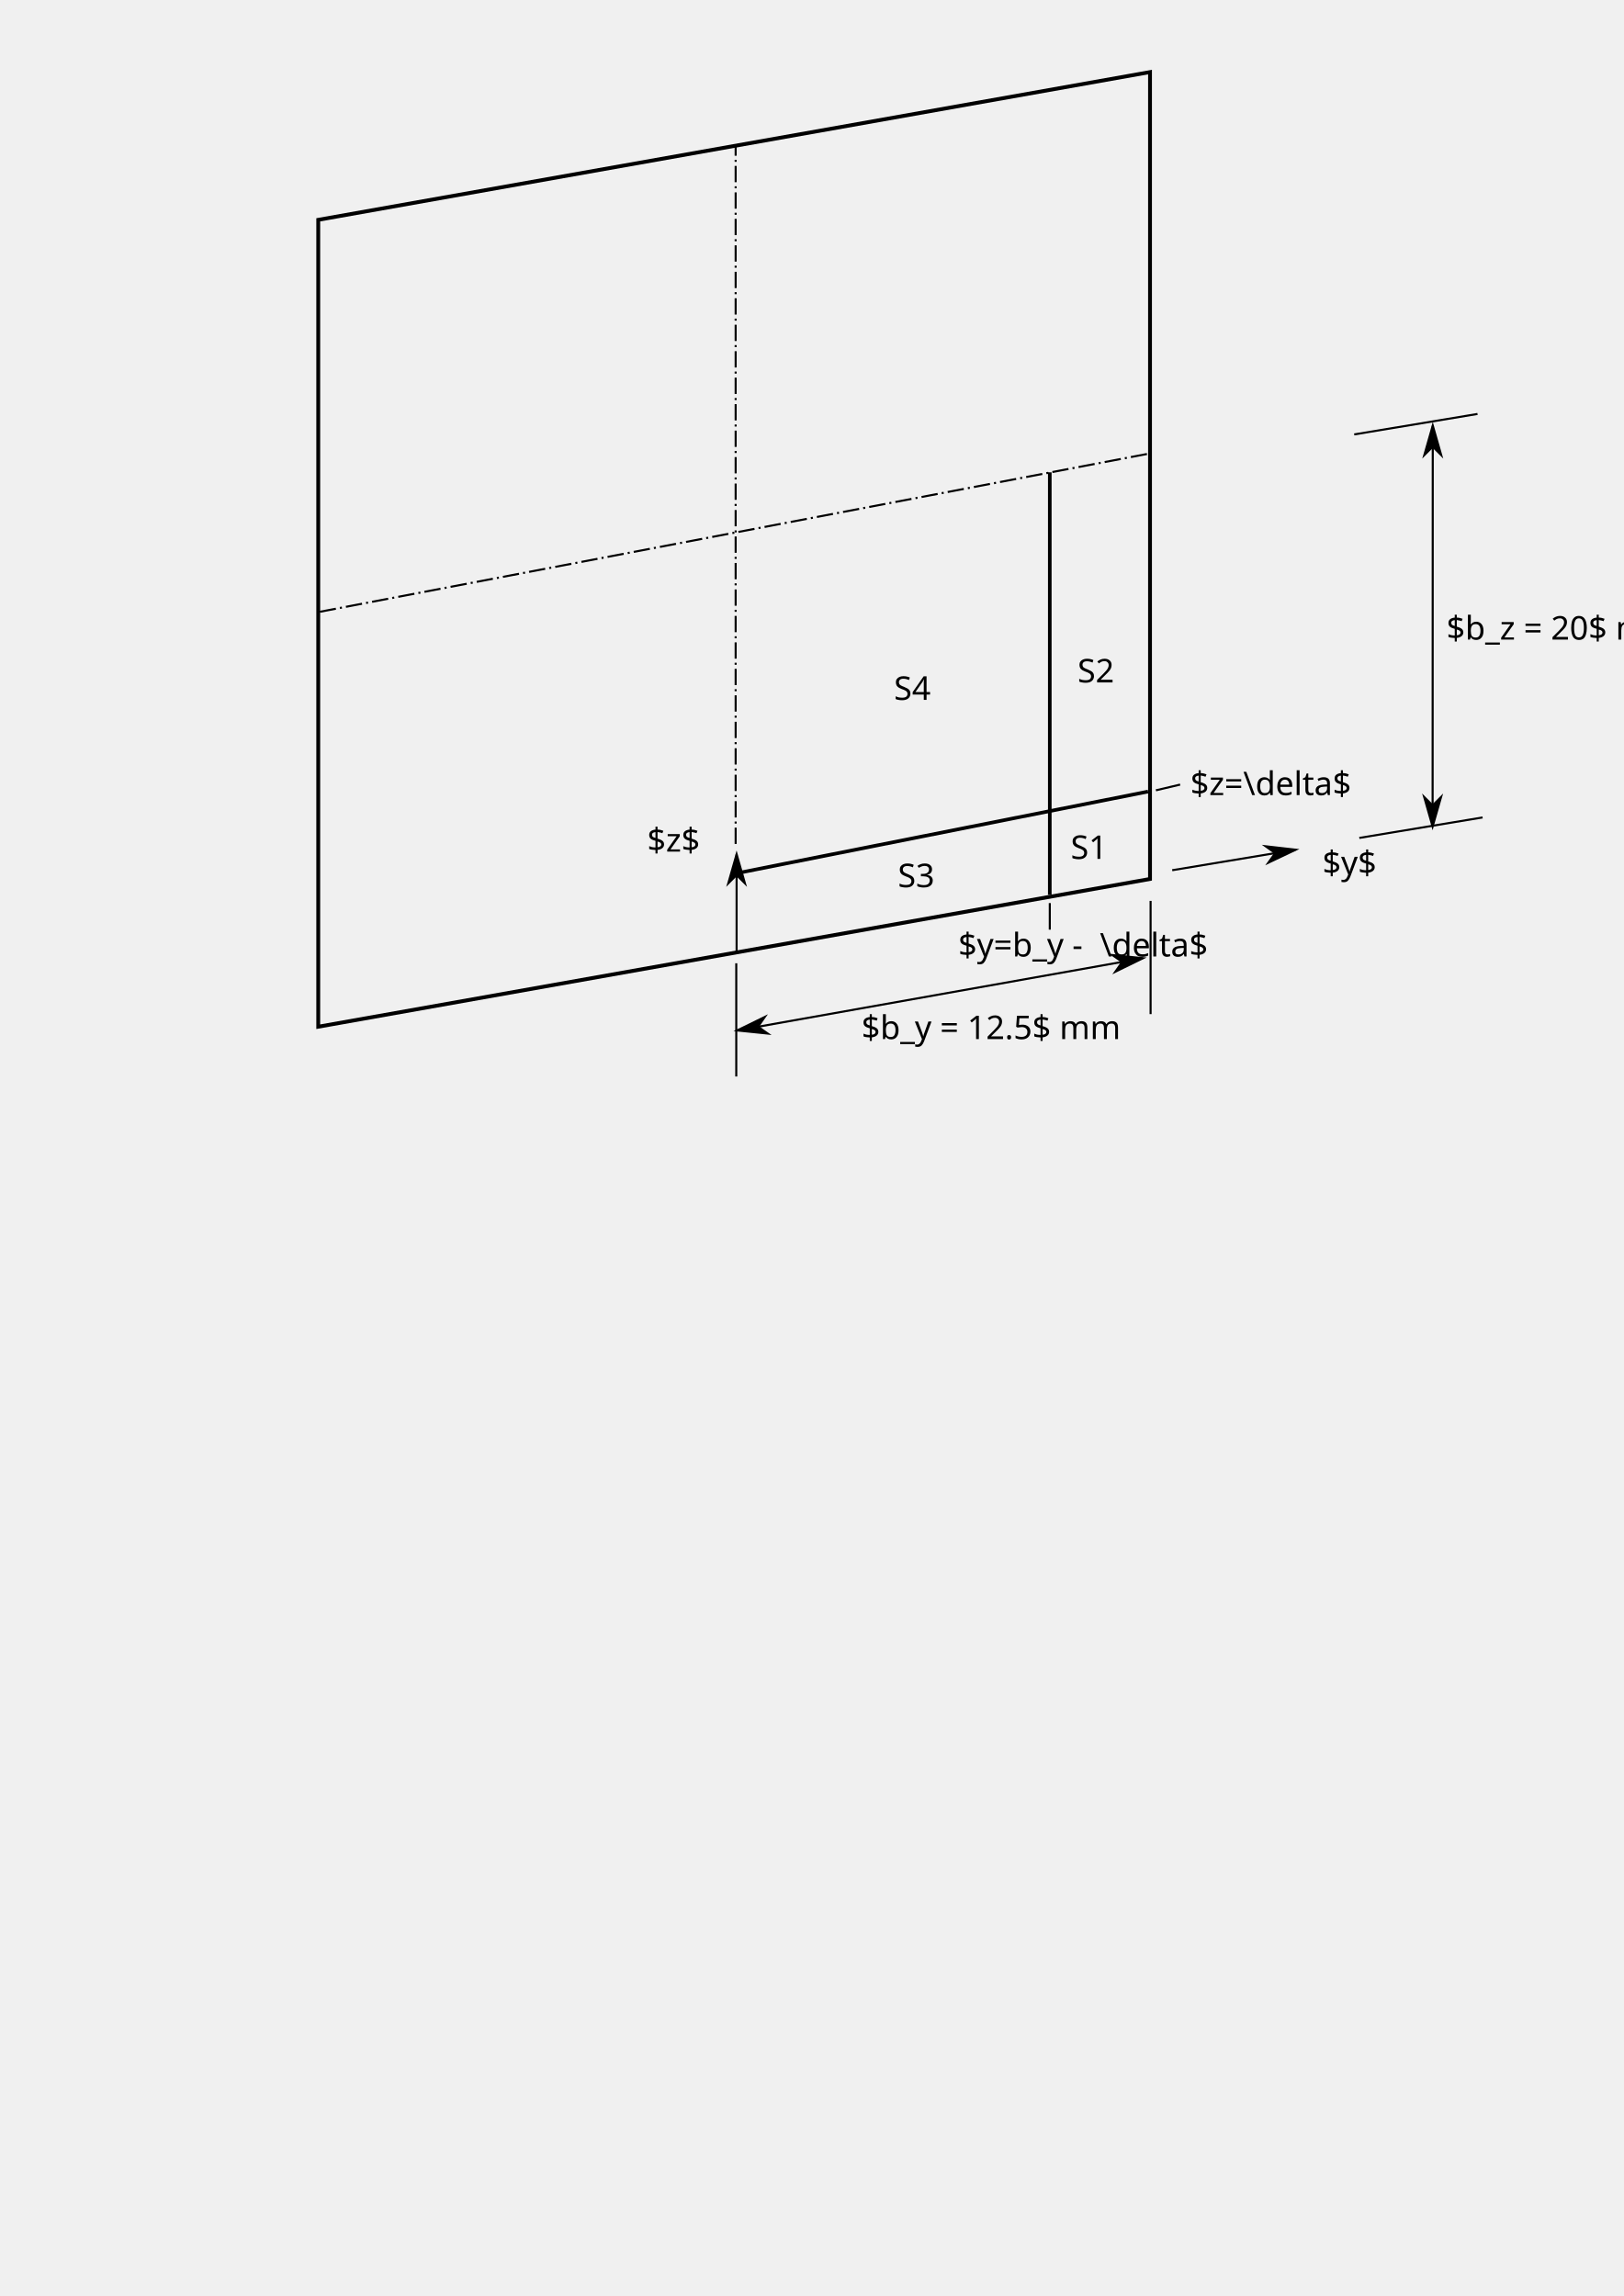
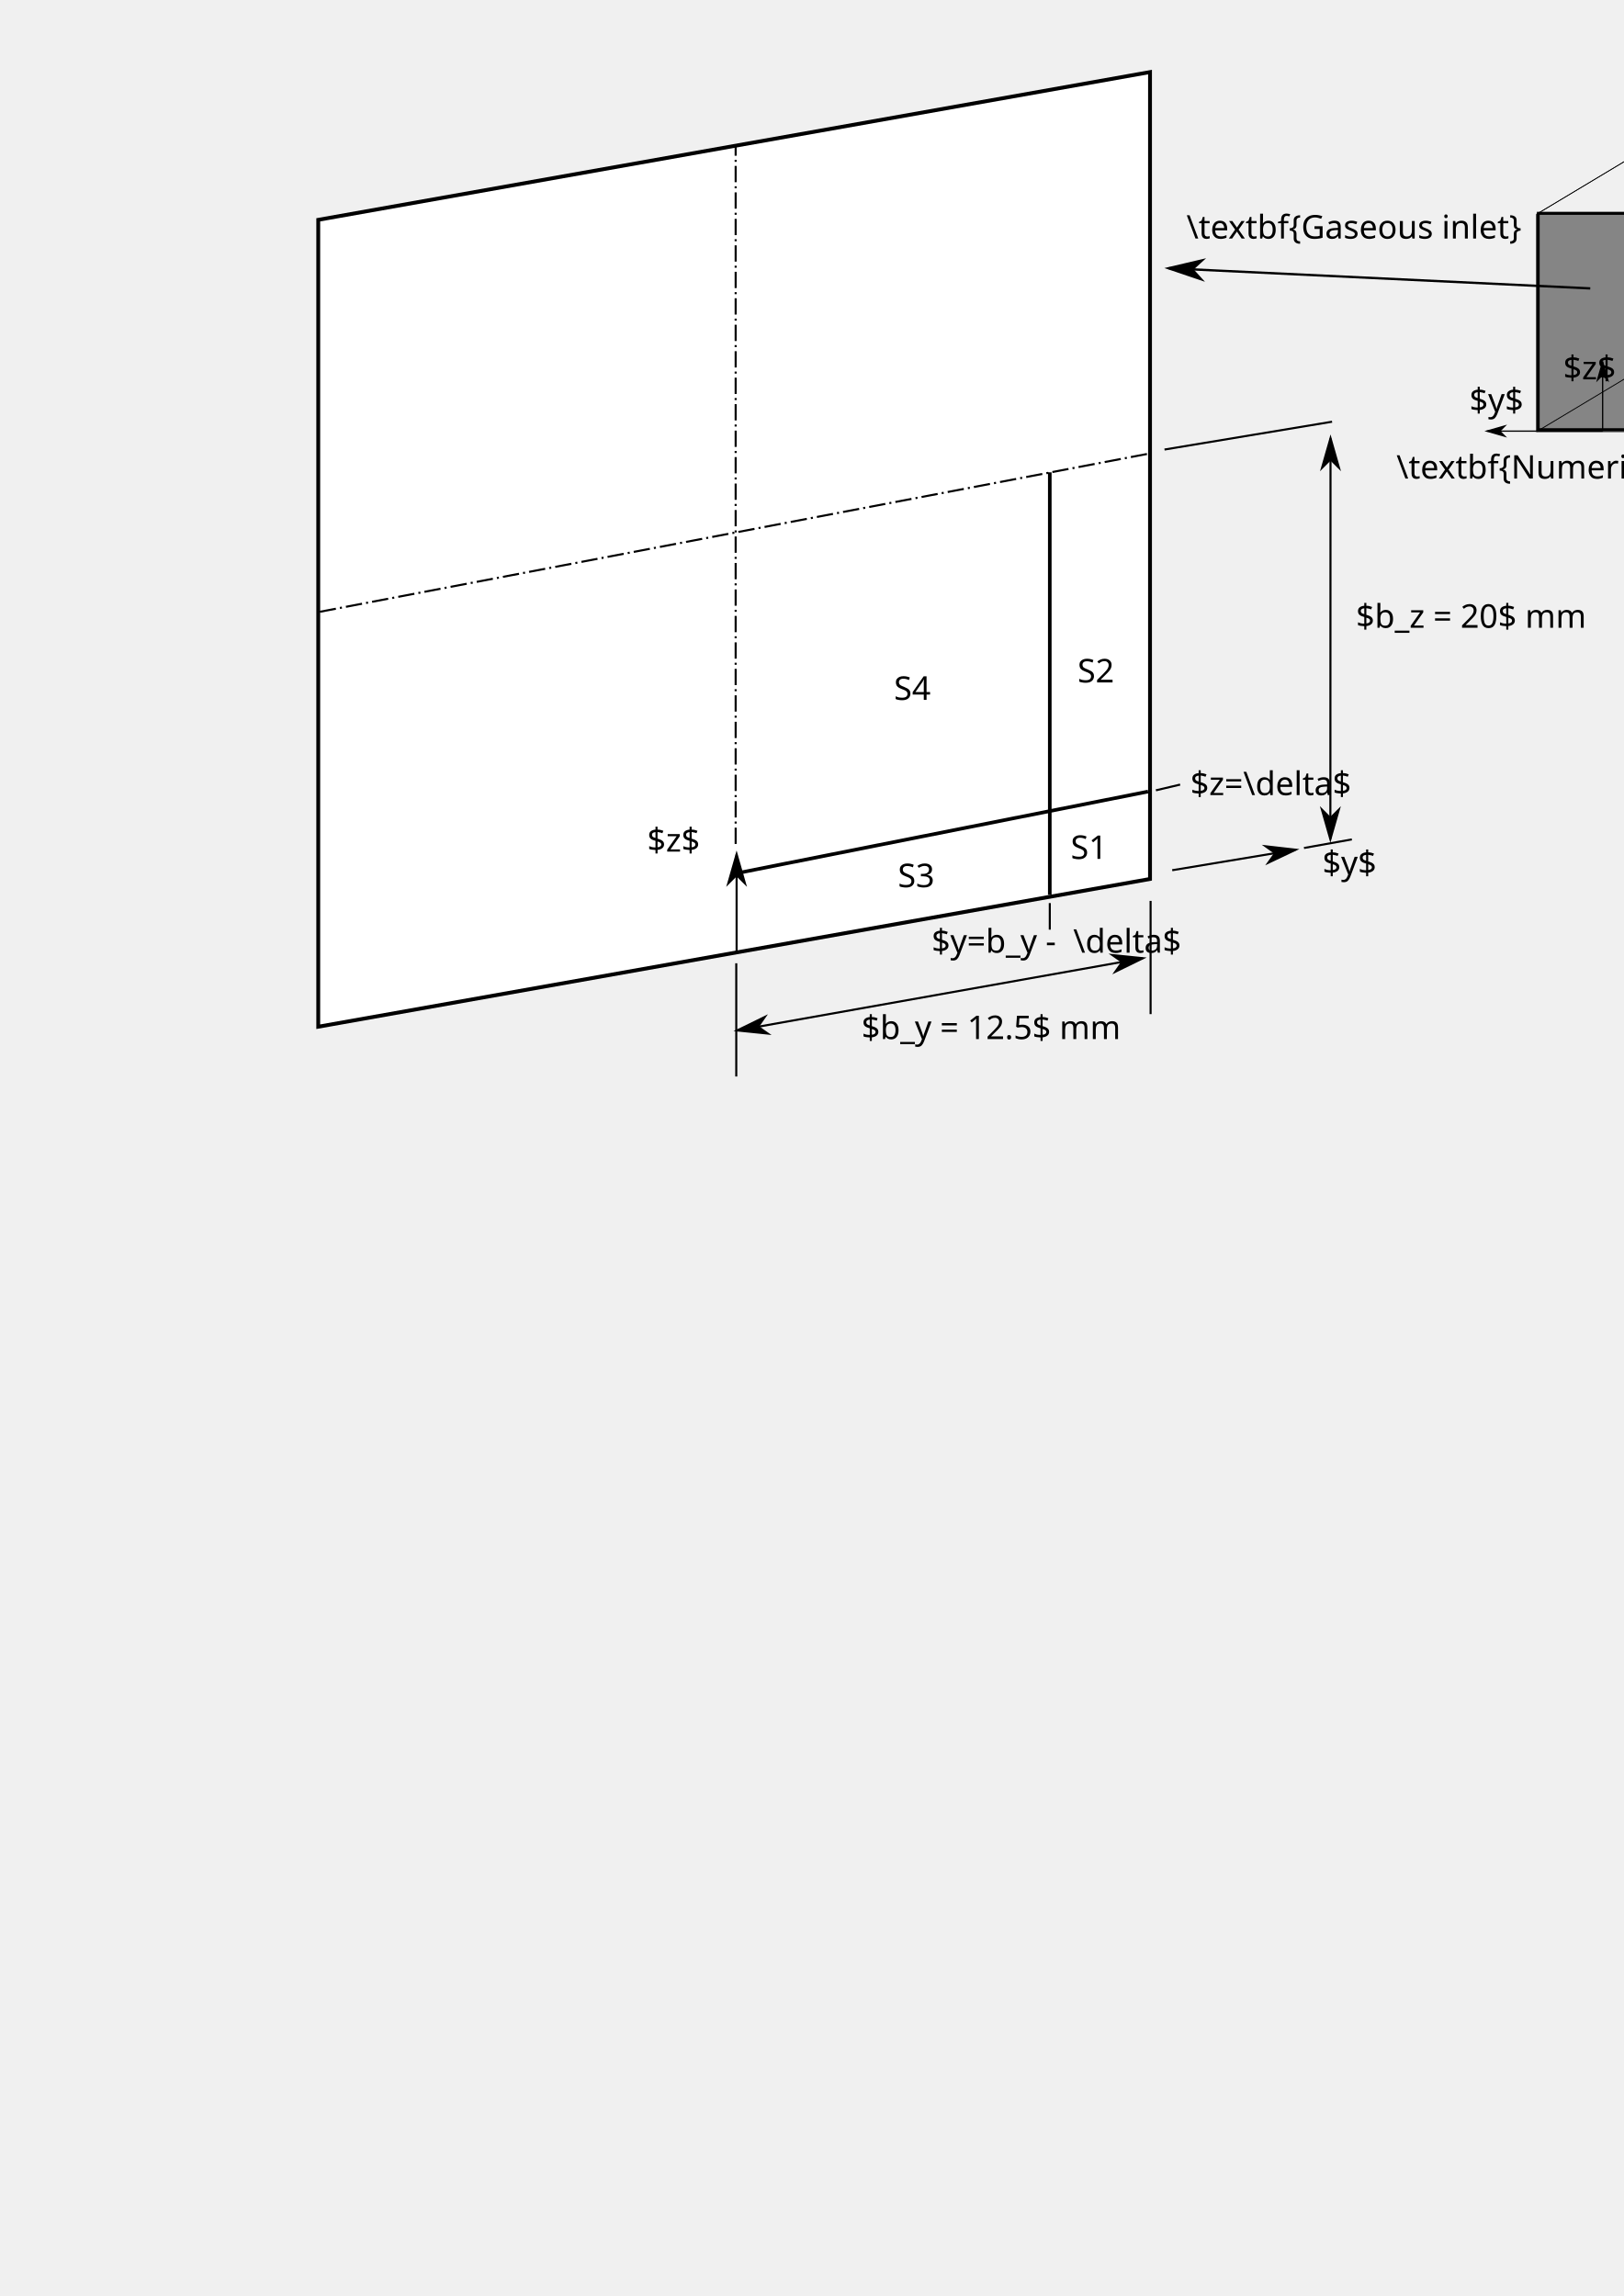
<svg xmlns="http://www.w3.org/2000/svg" width="210mm" height="297mm" viewBox="0 0 210 297" version="1.1" id="svg8">
  <defs id="defs2">
    <marker orient="auto" refY="0.0" refX="0.0" id="marker5489" style="overflow:visible;">
      <path id="path5153" d="M 0.0,0.0 L 5.0,-5.0 L -12.5,0.0 L 5.0,5.0 L 0.0,0.0 z " style="fill-rule:evenodd;stroke:#000000;stroke-width:1pt;stroke-opacity:1;fill:#000000;fill-opacity:1" transform="scale(0.8) rotate(180) translate(12.5,0)" />
    </marker>
    <marker orient="auto" refY="0.0" refX="0.0" id="Arrow2Lend" style="overflow:visible;">
      <path id="path5171" style="fill-rule:evenodd;stroke-width:0.625;stroke-linejoin:round;stroke:#000000;stroke-opacity:1;fill:#000000;fill-opacity:1" d="M 8.719,4.034 L -2.207,0.016 L 8.719,-4.002 C 6.973,-1.63 6.983,1.616 8.719,4.034 z " transform="scale(1.1) rotate(180) translate(1,0)" />
    </marker>
    <marker orient="auto" refY="0.0" refX="0.0" id="Arrow1Lstart" style="overflow:visible">
      <path id="path5150" d="M 0.0,0.0 L 5.0,-5.0 L -12.5,0.0 L 5.0,5.0 L 0.0,0.0 z " style="fill-rule:evenodd;stroke:#000000;stroke-width:1pt;stroke-opacity:1;fill:#000000;fill-opacity:1" transform="scale(0.8) translate(12.5,0)" />
    </marker>
    <marker orient="auto" refY="0.0" refX="0.0" id="marker4775" style="overflow:visible;">
      <path id="path4773" d="M 0.0,0.0 L 5.0,-5.0 L -12.5,0.0 L 5.0,5.0 L 0.0,0.0 z " style="fill-rule:evenodd;stroke:#000000;stroke-width:1pt;stroke-opacity:1;fill:#000000;fill-opacity:1" transform="scale(0.8) rotate(180) translate(12.5,0)" />
    </marker>
    <marker orient="auto" refY="0.0" refX="0.0" id="Arrow1Lend" style="overflow:visible;">
      <path id="path4492" d="M 0.0,0.0 L 5.0,-5.0 L -12.5,0.0 L 5.0,5.0 L 0.0,0.0 z " style="fill-rule:evenodd;stroke:#000000;stroke-width:1pt;stroke-opacity:1;fill:#000000;fill-opacity:1" transform="scale(0.8) rotate(180) translate(12.5,0)" />
    </marker>
    <marker orient="auto" refY="0" refX="0" id="Arrow1Lstart-5" style="overflow:visible">
      <path id="path5150-7" d="M 0,0 5,-5 -12.5,0 5,5 Z" style="fill:#000000;fill-opacity:1;fill-rule:evenodd;stroke:#000000;stroke-width:1pt;stroke-opacity:1" transform="matrix(0.8,0,0,0.8,10,0)" />
    </marker>
    <marker orient="auto" refY="0" refX="0" id="marker5489-4" style="overflow:visible">
      <path id="path5153-1" d="M 0,0 5,-5 -12.5,0 5,5 Z" style="fill:#000000;fill-opacity:1;fill-rule:evenodd;stroke:#000000;stroke-width:1pt;stroke-opacity:1" transform="matrix(-0.8,0,0,-0.8,-10,0)" />
    </marker>
+     <marker orient="auto" refY="0" refX="0" id="marker21770-2" style="overflow:visible">
+       <path id="path21768-5" d="M 0,0 5,-5 -12.5,0 5,5 Z" style="fill:#000000;fill-opacity:1;fill-rule:evenodd;stroke:#000000;stroke-width:1pt;stroke-opacity:1" transform="matrix(-0.8,0,0,-0.8,-10,0)" />
+     </marker>
+     <marker orient="auto" refY="0" refX="0" id="Arrow1Lstart-7" style="overflow:visible">
+       <path id="path6916" d="M 0,0 5,-5 -12.5,0 5,5 Z" style="fill:#000000;fill-opacity:1;fill-rule:evenodd;stroke:#000000;stroke-width:1pt;stroke-opacity:1" transform="matrix(0.8,0,0,0.8,10,0)" />
+     </marker>
+     <marker orient="auto" refY="0" refX="0" id="Arrow1Lend-8" style="overflow:visible">
+       <path id="path6919" d="M 0,0 5,-5 -12.5,0 5,5 Z" style="fill:#000000;fill-opacity:1;fill-rule:evenodd;stroke:#000000;stroke-width:1pt;stroke-opacity:1" transform="matrix(-0.8,0,0,-0.8,-10,0)" />
+     </marker>
+     <marker orient="auto" refY="0" refX="0" id="Arrow2Lend-3" style="overflow:visible">
+       <path id="path4722" style="fill:#000000;fill-opacity:1;fill-rule:evenodd;stroke:#000000;stroke-width:0.625;stroke-linejoin:round;stroke-opacity:1" d="M 8.719,4.034 -2.207,0.016 8.719,-4.002 c -1.745,2.372 -1.735,5.617 -6e-7,8.035 z" transform="matrix(-1.1,0,0,-1.1,-1.1,0)" />
+     </marker>
+     <marker orient="auto" refY="0" refX="0" id="Arrow2Lend-2" style="overflow:visible">
+       <path id="path4722-4" style="fill:#000000;fill-opacity:1;fill-rule:evenodd;stroke:#000000;stroke-width:0.625;stroke-linejoin:round;stroke-opacity:1" d="M 8.719,4.034 -2.207,0.016 8.719,-4.002 c -1.745,2.372 -1.735,5.617 -6e-7,8.035 z" transform="matrix(-1.1,0,0,-1.1,-1.1,0)" />
+     </marker>
+     <marker orient="auto" refY="0" refX="0" id="Arrow2Lend-2-1" style="overflow:visible">
+       <path id="path4722-4-3" style="fill:#000000;fill-opacity:1;fill-rule:evenodd;stroke:#000000;stroke-width:0.625;stroke-linejoin:round;stroke-opacity:1" d="M 8.719,4.034 -2.207,0.016 8.719,-4.002 c -1.745,2.372 -1.735,5.617 -6e-7,8.035 z" transform="matrix(-1.1,0,0,-1.1,-1.1,0)" />
+     </marker>
+     <marker orient="auto" refY="0" refX="0" id="marker7848" style="overflow:visible">
+       <path id="path7846" d="M 0,0 5,-5 -12.5,0 5,5 Z" style="fill:#000000;fill-opacity:1;fill-rule:evenodd;stroke:#000000;stroke-width:1pt;stroke-opacity:1" transform="matrix(-0.8,0,0,-0.8,-10,0)" />
+     </marker>
+     <marker orient="auto" refY="0" refX="0" id="marker21770" style="overflow:visible">
+       <path id="path21768" d="M 0,0 5,-5 -12.5,0 5,5 Z" style="fill:#000000;fill-opacity:1;fill-rule:evenodd;stroke:#000000;stroke-width:1pt;stroke-opacity:1" transform="matrix(-0.8,0,0,-0.8,-10,0)" />
+     </marker>
+     <marker orient="auto" refY="0" refX="0" id="marker21770-2-7-0-5-7-21-4" style="overflow:visible">
+       <path id="path21768-5-6-0-0-1-4-6" d="M 0,0 5,-5 -12.5,0 5,5 Z" style="fill:#000000;fill-opacity:1;fill-rule:evenodd;stroke:#000000;stroke-width:1pt;stroke-opacity:1" transform="matrix(-0.8,0,0,-0.8,-10,0)" />
+     </marker>
+     <marker orient="auto" refY="0" refX="0" id="marker21770-2-7-0-5-7-21-4-0" style="overflow:visible">
+       <path id="path21768-5-6-0-0-1-4-6-0" d="M 0,0 5,-5 -12.5,0 5,5 Z" style="fill:#000000;fill-opacity:1;fill-rule:evenodd;stroke:#000000;stroke-width:1pt;stroke-opacity:1" transform="matrix(-0.8,0,0,-0.8,-10,0)" />
+     </marker>
+     <marker orient="auto" refY="0" refX="0" id="marker21770-7" style="overflow:visible">
+       <path id="path21768-3" d="M 0,0 5,-5 -12.5,0 5,5 Z" style="fill:#000000;fill-opacity:1;fill-rule:evenodd;stroke:#000000;stroke-width:1pt;stroke-opacity:1" transform="matrix(-0.8,0,0,-0.8,-10,0)" />
+     </marker>
+     <marker orient="auto" refY="0" refX="0" id="marker21770-7-3" style="overflow:visible">
+       <path id="path21768-3-0" d="M 0,0 5,-5 -12.5,0 5,5 Z" style="fill:#000000;fill-opacity:1;fill-rule:evenodd;stroke:#000000;stroke-width:1pt;stroke-opacity:1" transform="matrix(-0.8,0,0,-0.8,-10,0)" />
+     </marker>
+     <marker orient="auto" refY="0" refX="0" id="marker21770-7-4" style="overflow:visible">
+       <path id="path21768-3-3" d="M 0,0 5,-5 -12.5,0 5,5 Z" style="fill:#000000;fill-opacity:1;fill-rule:evenodd;stroke:#000000;stroke-width:1pt;stroke-opacity:1" transform="matrix(-0.8,0,0,-0.8,-10,0)" />
+     </marker>
+     <marker orient="auto" refY="0" refX="0" id="marker21770-7-48" style="overflow:visible">
+       <path id="path21768-3-7" d="M 0,0 5,-5 -12.5,0 5,5 Z" style="fill:#000000;fill-opacity:1;fill-rule:evenodd;stroke:#000000;stroke-width:1pt;stroke-opacity:1" transform="matrix(-0.8,0,0,-0.8,-10,0)" />
+     </marker>
+     <marker orient="auto" refY="0" refX="0" id="marker21770-7-48-9" style="overflow:visible">
+       <path id="path21768-3-7-8" d="M 0,0 5,-5 -12.5,0 5,5 Z" style="fill:#000000;fill-opacity:1;fill-rule:evenodd;stroke:#000000;stroke-width:1pt;stroke-opacity:1" transform="matrix(-0.8,0,0,-0.8,-10,0)" />
+     </marker>
+     <marker orient="auto" refY="0" refX="0" id="marker4775-0" style="overflow:visible">
+       <path id="path4773-8" d="M 0,0 5,-5 -12.5,0 5,5 Z" style="fill:#000000;fill-opacity:1;fill-rule:evenodd;stroke:#000000;stroke-width:1pt;stroke-opacity:1" transform="matrix(-0.8,0,0,-0.8,-10,0)" />
+     </marker>
+     <marker orient="auto" refY="0" refX="0" id="marker4775-0-0" style="overflow:visible">
+       <path id="path4773-8-6" d="M 0,0 5,-5 -12.5,0 5,5 Z" style="fill:#000000;fill-opacity:1;fill-rule:evenodd;stroke:#000000;stroke-width:1pt;stroke-opacity:1" transform="matrix(-0.8,0,0,-0.8,-10,0)" />
+     </marker>
  </defs>
  <g id="layer1">
-     <rect style="opacity:1;fill:none;fill-opacity:1;stroke:#000000;stroke-width:0.504;stroke-linecap:butt;stroke-miterlimit:4;stroke-dasharray:none;stroke-dashoffset:0;stroke-opacity:1" id="rect4485" width="109.261" height="104.376" x="41.805" y="35.748" ry="0" transform="matrix(0.9845818,-0.1749247,0,1,0,0)" />
+     <rect style="opacity:1;fill:#ffffff;fill-opacity:1;stroke:#000000;stroke-width:0.504;stroke-linecap:butt;stroke-miterlimit:4;stroke-dasharray:none;stroke-dashoffset:0;stroke-opacity:1" id="rect4485" width="109.261" height="104.376" x="41.805" y="35.748" ry="0" transform="matrix(0.9845818,-0.1749247,0,1,0,0)" />
    <path style="fill:none;stroke:#000000;stroke-width:0.265px;stroke-linecap:butt;stroke-linejoin:miter;stroke-opacity:1;marker-end:url(#Arrow1Lend)" d="m 151.608,112.567 15.946,-2.648" id="path4487" />
    <path style="fill:none;stroke:#000000;stroke-width:0.265px;stroke-linecap:butt;stroke-linejoin:miter;stroke-opacity:1;marker-end:url(#marker4775)" d="M 95.268,123.081 V 110.527" id="path4771" />
    <text xml:space="preserve" style="font-style:normal;font-weight:normal;font-size:4.233px;line-height:6.615px;font-family:sans-serif;letter-spacing:0px;word-spacing:0px;fill:#000000;fill-opacity:1;stroke:none;stroke-width:0.265" x="171.026" y="113.1" id="text4803">
      <tspan id="tspan4801" x="171.026" y="113.1" style="stroke-width:0.265">$y$</tspan>
    </text>
    <text xml:space="preserve" style="font-style:normal;font-weight:normal;font-size:4.233px;line-height:6.615px;font-family:sans-serif;letter-spacing:0px;word-spacing:0px;fill:#000000;fill-opacity:1;stroke:none;stroke-width:0.265" x="83.698" y="110.157" id="text4807">
      <tspan id="tspan4805" x="83.698" y="110.157" style="stroke-width:0.265">$z$</tspan>
    </text>
    <path style="fill:none;stroke:#000000;stroke-width:0.263;stroke-linecap:butt;stroke-linejoin:miter;stroke-miterlimit:4;stroke-dasharray:2.107, 0.527, 0.263, 0.527;stroke-dashoffset:0;stroke-opacity:1" d="M 95.144,109.169 V 18.952" id="path4505" />
    <path style="fill:none;stroke:#000000;stroke-width:0.265;stroke-linecap:butt;stroke-linejoin:miter;stroke-opacity:1;stroke-miterlimit:4;stroke-dasharray:2.12,0.53,0.265,0.53;stroke-dashoffset:0" d="M 41.356,79.14 148.44,58.708" id="path4507" />
    <path style="fill:none;stroke:#000000;stroke-width:0.465;stroke-linecap:butt;stroke-linejoin:miter;stroke-opacity:1;stroke-miterlimit:4;stroke-dasharray:none" d="M 135.773,115.755 V 61.097" id="path4569" />
    <path style="fill:none;stroke:#000000;stroke-width:0.465;stroke-linecap:butt;stroke-linejoin:miter;stroke-opacity:1;stroke-miterlimit:4;stroke-dasharray:none" d="M 148.48,102.392 95.452,112.927" id="path4571" />
-     <text xml:space="preserve" style="font-style:normal;font-weight:normal;font-size:4.233px;line-height:6.615px;font-family:sans-serif;letter-spacing:0px;word-spacing:0px;fill:#000000;fill-opacity:1;stroke:none;stroke-width:0.265" x="123.931" y="123.727" id="text4803-5">
-       <tspan id="tspan4801-9" x="123.931" y="123.727" style="stroke-width:0.265">$y=b_y -  \delta$</tspan>
+     <text xml:space="preserve" style="font-style:normal;font-weight:normal;font-size:4.233px;line-height:6.615px;font-family:sans-serif;letter-spacing:0px;word-spacing:0px;fill:#000000;fill-opacity:1;stroke:none;stroke-width:0.265" x="120.485" y="123.235" id="text4803-5">
+       <tspan id="tspan4801-9" x="120.485" y="123.235" style="stroke-width:0.265">$y=b_y -  \delta$</tspan>
    </text>
    <text xml:space="preserve" style="font-style:normal;font-weight:normal;font-size:4.233px;line-height:6.615px;font-family:sans-serif;letter-spacing:0px;word-spacing:0px;fill:#000000;fill-opacity:1;stroke:none;stroke-width:0.265" x="153.951" y="102.854" id="text4803-5-1">
      <tspan x="153.951" y="102.854" style="stroke-width:0.265" id="tspan5077">$z=\delta$</tspan>
    </text>
    <path style="fill:none;stroke:#000000;stroke-width:0.268px;stroke-linecap:butt;stroke-linejoin:miter;stroke-opacity:1;marker-start:url(#Arrow1Lstart);marker-end:url(#marker5489)" d="m 95.378,133.286 52.415,-9.331" id="path5081" />
    <path style="fill:none;stroke:#000000;stroke-width:0.265px;stroke-linecap:butt;stroke-linejoin:miter;stroke-opacity:1" d="m 95.224,124.604 v 14.647" id="path5115" />
    <path style="fill:none;stroke:#000000;stroke-width:0.265px;stroke-linecap:butt;stroke-linejoin:miter;stroke-opacity:1" d="m 148.811,116.535 v 14.647" id="path5115-8" />
    <text xml:space="preserve" style="font-style:normal;font-weight:normal;font-size:4.233px;line-height:6.615px;font-family:sans-serif;letter-spacing:0px;word-spacing:0px;fill:#000000;fill-opacity:1;stroke:none;stroke-width:0.265" x="138.475" y="111.103" id="text4803-5-9">
      <tspan x="138.475" y="111.103" style="stroke-width:0.265" id="tspan6879">S1</tspan>
    </text>
-     <path style="fill:none;stroke:#000000;stroke-width:0.265px;stroke-linecap:butt;stroke-linejoin:miter;stroke-opacity:1" d="m 175.804,108.389 15.946,-2.648" id="path5115-1" />
-     <path style="fill:none;stroke:#000000;stroke-width:0.265px;stroke-linecap:butt;stroke-linejoin:miter;stroke-opacity:1" d="m 175.146,56.195 15.946,-2.648" id="path5115-1-4" />
-     <path style="fill:none;stroke:#000000;stroke-width:0.268px;stroke-linecap:butt;stroke-linejoin:miter;stroke-opacity:1;marker-start:url(#Arrow1Lstart-5);marker-end:url(#marker5489-4)" d="m 185.285,106.883 0.021,-51.803" id="path5081-9" />
-     <text xml:space="preserve" style="font-style:normal;font-weight:normal;font-size:4.233px;line-height:6.615px;font-family:sans-serif;letter-spacing:0px;word-spacing:0px;fill:#000000;fill-opacity:1;stroke:none;stroke-width:0.265" x="187.071" y="82.737" id="text4803-5-9-5">
-       <tspan id="tspan4801-9-5-8" x="187.071" y="82.737" style="stroke-width:0.265">$b_z = 20$ mm</tspan>
+     <path style="fill:none;stroke:#000000;stroke-width:0.265px;stroke-linecap:butt;stroke-linejoin:miter;stroke-opacity:1" d="m 168.648,109.691 6.192,-1.11" id="path5115-1" />
+     <path style="fill:none;stroke:#000000;stroke-width:0.265;stroke-linecap:butt;stroke-linejoin:miter;stroke-opacity:1;stroke-miterlimit:4;stroke-dasharray:none" d="m 150.611,58.15 21.671,-3.599" id="path5115-1-4" />
+     <path style="fill:none;stroke:#000000;stroke-width:0.268px;stroke-linecap:butt;stroke-linejoin:miter;stroke-opacity:1;marker-start:url(#Arrow1Lstart-5);marker-end:url(#marker5489-4)" d="m 172.061,108.52 0.021,-51.803" id="path5081-9" />
+     <text xml:space="preserve" style="font-style:normal;font-weight:normal;font-size:4.233px;line-height:6.615px;font-family:sans-serif;letter-spacing:0px;word-spacing:0px;fill:#000000;fill-opacity:1;stroke:none;stroke-width:0.265" x="175.373" y="81.2" id="text4803-5-9-5">
+       <tspan id="tspan4801-9-5-8" x="175.373" y="81.2" style="stroke-width:0.265">$b_z = 20$ mm</tspan>
    </text>
    <text xml:space="preserve" style="font-style:normal;font-weight:normal;font-size:4.233px;line-height:6.615px;font-family:sans-serif;letter-spacing:0px;word-spacing:0px;fill:#000000;fill-opacity:1;stroke:none;stroke-width:0.265" x="111.413" y="134.405" id="text4803-5-9-6">
      <tspan id="tspan4801-9-5-9" x="111.413" y="134.405" style="stroke-width:0.265">$b_y = 12.5$ mm</tspan>
    </text>
    <text xml:space="preserve" style="font-style:normal;font-weight:normal;font-size:4.233px;line-height:6.615px;font-family:sans-serif;letter-spacing:0px;word-spacing:0px;fill:#000000;fill-opacity:1;stroke:none;stroke-width:0.265" x="139.363" y="88.27" id="text4803-5-9-9">
      <tspan x="139.363" y="88.27" style="stroke-width:0.265" id="tspan6879-9">S2</tspan>
    </text>
    <text xml:space="preserve" style="font-style:normal;font-weight:normal;font-size:4.233px;line-height:6.615px;font-family:sans-serif;letter-spacing:0px;word-spacing:0px;fill:#000000;fill-opacity:1;stroke:none;stroke-width:0.265" x="116.124" y="114.755" id="text4803-5-9-9-1">
      <tspan x="116.124" y="114.755" style="stroke-width:0.265" id="tspan6879-9-8">S3</tspan>
    </text>
    <text xml:space="preserve" style="font-style:normal;font-weight:normal;font-size:4.233px;line-height:6.615px;font-family:sans-serif;letter-spacing:0px;word-spacing:0px;fill:#000000;fill-opacity:1;stroke:none;stroke-width:0.265" x="115.623" y="90.528" id="text4803-5-9-9-1-4">
      <tspan x="115.623" y="90.528" style="stroke-width:0.265" id="tspan6879-9-8-4">S4</tspan>
    </text>
    <path style="fill:none;stroke:#000000;stroke-width:0.265px;stroke-linecap:butt;stroke-linejoin:miter;stroke-opacity:1" d="m 149.499,102.231 3.133,-0.74" id="path4572" />
    <path style="fill:none;stroke:#000000;stroke-width:0.265px;stroke-linecap:butt;stroke-linejoin:miter;stroke-opacity:1" d="m 135.773,116.818 v 3.438" id="path4574" />
+     <text xml:space="preserve" style="font-style:normal;font-weight:normal;font-size:4.233px;line-height:6.615px;font-family:sans-serif;letter-spacing:0px;word-spacing:0px;fill:#000000;fill-opacity:1;stroke:none;stroke-width:0.265" x="180.596" y="61.909" id="text21370">
+       <tspan id="tspan21368" x="180.596" y="61.909" style="stroke-width:0.265">\textbf{Numerical JICF domain}</tspan>
+     </text>
+     <g id="g3759" transform="matrix(0.352531,0,0,0.352531,136.1306,48.37085)">
+       <g id="g4697" transform="translate(91.26954,-131.3829)" style="opacity:0.5;fill:none;fill-opacity:1">
+         <path id="path4694" d="m 86.37,152.53 74.483,-44.68 49.799,-1e-5 -74.483,44.68 z" style="fill:none;fill-opacity:1;stroke:#000000;stroke-width:0.265px;stroke-linecap:butt;stroke-linejoin:miter;stroke-opacity:1" />
+       </g>
+       <g id="g4679" transform="translate(160.7596,-120.9594)" style="fill:none;fill-opacity:1">
+         <path id="path4669" d="m 91.363,17.627 49.799,-4e-6" style="fill:none;fill-opacity:1;stroke:#000000;stroke-width:0.265px;stroke-linecap:butt;stroke-linejoin:miter;stroke-opacity:1" />
+         <path id="path4671" d="m 91.363,17.627 v 79.799 l 49.799,-4e-6 V 17.627" style="fill:none;fill-opacity:1;stroke:#000000;stroke-width:0.265px;stroke-linecap:butt;stroke-linejoin:miter;stroke-opacity:1" />
+       </g>
+       <g id="g12185" transform="translate(112.5491,-121.9012)">
+         <path id="path6979" d="m 120.931,124.195 -0.046,2.06" style="fill:none;stroke:#000000;stroke-width:0.265;stroke-linecap:butt;stroke-linejoin:miter;stroke-miterlimit:4;stroke-dasharray:none;stroke-opacity:1" />
+         <path id="path7679" d="m 120.885,126.254 -1.379,2.238" style="fill:none;stroke:#000000;stroke-width:0.265;stroke-linecap:butt;stroke-linejoin:miter;stroke-miterlimit:4;stroke-dasharray:none;stroke-opacity:1" />
+         <path id="path7679-0" d="m 122.369,125.792 1.406,1.566" style="fill:none;stroke:#000000;stroke-width:0.265;stroke-linecap:butt;stroke-linejoin:miter;stroke-miterlimit:4;stroke-dasharray:none;stroke-opacity:1" />
+         <ellipse cx="171.023" cy="-39.733" rx="0.521" ry="0.812" transform="matrix(0.51314,0.8583049,-0.8523935,0.5229008,0,0)" id="path6973-1" style="opacity:1;fill:none;fill-opacity:1;stroke:#000000;stroke-width:0.265;stroke-linecap:butt;stroke-miterlimit:4;stroke-dasharray:none;stroke-dashoffset:0;stroke-opacity:1" />
+         <ellipse cx="172.407" cy="-32.438" rx="1.665" ry="2.69" transform="matrix(0.5417344,0.8405497,-0.8691323,0.4945797,0,0)" id="path6973-1-9" style="opacity:1;fill:none;fill-opacity:1;stroke:#000000;stroke-width:0.265;stroke-linecap:butt;stroke-miterlimit:4;stroke-dasharray:none;stroke-dashoffset:0;stroke-opacity:1" />
+         <ellipse cx="178.624" cy="-28.563" rx="1.665" ry="2.69" transform="matrix(0.5417344,0.8405497,-0.8691323,0.4945797,0,0)" id="path6973-1-9-6" style="opacity:1;fill:none;fill-opacity:1;stroke:#000000;stroke-width:0.265;stroke-linecap:butt;stroke-miterlimit:4;stroke-dasharray:none;stroke-dashoffset:0;stroke-opacity:1" />
+         <path id="path7792" d="m 119.085,129.584 v 7.226" style="fill:none;stroke:#000000;stroke-width:0.265;stroke-linecap:butt;stroke-linejoin:miter;stroke-miterlimit:4;stroke-dasharray:none;stroke-opacity:1" />
+         <path id="path7792-4" d="m 124.097,128.117 v 7.226" style="fill:none;stroke:#000000;stroke-width:0.265;stroke-linecap:butt;stroke-linejoin:miter;stroke-miterlimit:4;stroke-dasharray:none;stroke-opacity:1" />
+         <path id="path6979-3" d="m 122.415,123.731 -0.046,2.062" style="fill:none;stroke:#000000;stroke-width:0.265;stroke-linecap:butt;stroke-linejoin:miter;stroke-miterlimit:4;stroke-dasharray:none;stroke-opacity:1" />
+         <path style="opacity:0.601;fill:none;fill-opacity:1;stroke:none;stroke-width:0.1;stroke-linecap:butt;stroke-miterlimit:4;stroke-dasharray:none;stroke-dashoffset:0;stroke-opacity:1" id="path10192" d="m 120.842,123.421 a 0.058,0.101 0 0 1 -0.01,0.057" />
+         <rect y="122.227" x="116.896" height="16.557" width="10.383" id="rect12147" style="opacity:0.601;fill:#ffffff;fill-opacity:0.754;stroke:none;stroke-width:0.265;stroke-linecap:butt;stroke-miterlimit:4;stroke-dasharray:none;stroke-dashoffset:0;stroke-opacity:1" />
+         <ellipse cx="169.316" cy="-40.815" rx="0.521" ry="0.812" transform="matrix(0.51314,0.8583049,-0.8523935,0.5229008,0,0)" id="path6973" style="opacity:1;fill:none;fill-opacity:1;stroke:#000000;stroke-width:0.265;stroke-linecap:butt;stroke-miterlimit:4;stroke-dasharray:none;stroke-dashoffset:0;stroke-opacity:1" />
+       </g>
+       <g id="g4688" transform="translate(159.4233,-139.1337)">
+         <path id="path4627" d="M 18.216,80.481 H 68.015 V 160.28" style="fill:none;stroke:#000000;stroke-width:0.265px;stroke-linecap:butt;stroke-linejoin:miter;stroke-opacity:1" />
+         <g transform="translate(1.336348,18.17433)" id="g4654">
+           <path style="fill:none;stroke:#000000;stroke-width:0.265px;stroke-linecap:butt;stroke-linejoin:miter;stroke-opacity:1" d="M 16.88,62.307 V 142.106 h 49.799" id="path4629" />
+         </g>
+       </g>
+       <g id="g4651" transform="translate(171.1831,-118.5539)">
+         <path id="path3816" d="M 6.456,59.902 80.939,15.222" style="fill:none;stroke:#000000;stroke-width:0.265px;stroke-linecap:butt;stroke-linejoin:miter;stroke-opacity:1" />
+         <path id="path3820" d="M 6.456,139.701 80.939,95.02" style="fill:none;stroke:#000000;stroke-width:0.265px;stroke-linecap:butt;stroke-linejoin:miter;stroke-opacity:1" />
+         <path id="path4631" d="M 80.939,15.222 V 95.02" style="fill:none;stroke:#000000;stroke-width:0.265px;stroke-linecap:butt;stroke-linejoin:miter;stroke-opacity:1" />
+         <path id="path4645" d="M 6.456,59.902 V 139.701" style="fill:none;stroke:#000000;stroke-width:0.265px;stroke-linecap:butt;stroke-linejoin:miter;stroke-opacity:1" />
+       </g>
+       <g id="g4692" transform="translate(160.7596,-120.9594)" style="fill:none;fill-opacity:1;stroke:#000000;stroke-opacity:1">
+         <path id="path4681" d="M 16.88,62.307 H 66.678" style="fill:none;fill-opacity:1;stroke:#000000;stroke-width:0.265px;stroke-linecap:butt;stroke-linejoin:miter;stroke-opacity:1" />
+         <path id="path4683" d="M 66.678,62.307 141.162,17.627 H 91.363 L 16.88,62.307" style="fill:none;fill-opacity:1;stroke:#000000;stroke-width:0.265px;stroke-linecap:butt;stroke-linejoin:miter;stroke-opacity:1" />
+       </g>
+       <g id="g4667" transform="translate(154.6124,-120.6921)">
+         <path id="path3814" d="M 72.826,62.04 147.309,17.36" style="fill:none;stroke:#000000;stroke-width:0.265px;stroke-linecap:butt;stroke-linejoin:miter;stroke-opacity:1" />
+         <path id="path3818" d="M 72.826,141.839 147.309,97.159" style="fill:none;stroke:#000000;stroke-width:0.265px;stroke-linecap:butt;stroke-linejoin:miter;stroke-opacity:1" />
+         <path id="path4659" d="M 147.309,17.36 V 97.159" style="fill:none;stroke:#000000;stroke-width:0.265px;stroke-linecap:butt;stroke-linejoin:miter;stroke-opacity:1" />
+         <path id="path4661" d="M 72.826,141.839 V 62.04" style="fill:none;stroke:#000000;stroke-width:0.265px;stroke-linecap:butt;stroke-linejoin:miter;stroke-opacity:1" />
+       </g>
+       <path style="fill:none;stroke:#000000;stroke-width:0.811;stroke-linecap:butt;stroke-linejoin:miter;stroke-miterlimit:4;stroke-dasharray:2.433, 2.433;stroke-dashoffset:0;stroke-opacity:1" d="M 283.329,-13.583 H 235.073" id="path5119-7-5-8-1" />
+       <path style="fill:none;stroke:#000000;stroke-width:0.846;stroke-linecap:butt;stroke-linejoin:miter;stroke-miterlimit:4;stroke-dasharray:2.537, 2.537;stroke-dashoffset:0;stroke-opacity:1" d="m 236.133,-92.427 -0.044,77.256" id="path5119-7-5-8-1-4" />
+       <path style="fill:none;stroke:#000000;stroke-width:0.819;stroke-linecap:butt;stroke-linejoin:miter;stroke-miterlimit:4;stroke-dasharray:2.457, 2.457;stroke-dashoffset:0;stroke-opacity:1" d="m 284.552,-90.961 0.835,76.537" id="path5119-7-5-8-1-4-5" />
+       <path style="fill:none;stroke:#000000;stroke-width:0.811;stroke-linecap:butt;stroke-linejoin:miter;stroke-miterlimit:4;stroke-dasharray:2.433, 2.433;stroke-dashoffset:0;stroke-opacity:1" d="M 283.628,-93.022 H 235.372" id="path5119-7-5-8-1-2" />
+     </g>
+     <rect style="opacity:0.446;fill:#000000;fill-opacity:1;stroke:#000000;stroke-width:0.456;stroke-miterlimit:4;stroke-dasharray:none;stroke-opacity:1" id="rect3783" width="17.119" height="27.695" x="198.954" y="27.872" />
+     <rect style="opacity:1;fill:none;fill-opacity:1;stroke:#000000;stroke-width:0.356;stroke-miterlimit:4;stroke-dasharray:none;stroke-opacity:1" id="rect5533" width="17.319" height="27.992" x="198.952" y="27.577" />
+     <path style="fill:none;stroke:#000000;stroke-width:0.3;stroke-linecap:butt;stroke-linejoin:miter;stroke-miterlimit:4;stroke-dasharray:none;stroke-dashoffset:0;stroke-opacity:1;marker-end:url(#marker21770-7)" d="m 205.674,37.308 -54.503,-2.607" id="path21372-4" />
+     <text xml:space="preserve" style="font-style:normal;font-weight:normal;font-size:4.233px;line-height:6.615px;font-family:sans-serif;letter-spacing:0px;word-spacing:0px;fill:#000000;fill-opacity:1;stroke:none;stroke-width:0.265" x="153.445" y="30.862" id="text4803-5-1-3">
+       <tspan x="153.445" y="30.862" style="stroke-width:0.265" id="tspan5077-8">\textbf{Gaseous inlet}</tspan>
+     </text>
+     <path style="fill:none;stroke:#000000;stroke-width:0.165;stroke-linecap:butt;stroke-linejoin:miter;stroke-miterlimit:4;stroke-dasharray:none;stroke-opacity:1;marker-end:url(#marker4775-0)" d="m 207.275,55.768 0,-8.924" id="path4771-4" />
+     <text xml:space="preserve" style="font-style:normal;font-weight:normal;font-size:4.233px;line-height:6.615px;font-family:sans-serif;letter-spacing:0px;word-spacing:0px;fill:#000000;fill-opacity:1;stroke:none;stroke-width:0.265" x="202.165" y="49.074" id="text4807-2">
+       <tspan id="tspan4805-2" x="202.165" y="49.074" style="stroke-width:0.265">$z$</tspan>
+     </text>
+     <path style="fill:none;stroke:#000000;stroke-width:0.165;stroke-linecap:butt;stroke-linejoin:miter;stroke-miterlimit:4;stroke-dasharray:none;stroke-opacity:1;marker-end:url(#marker4775-0-0)" d="m 207.275,55.768 -14.97,-0.003" id="path4771-4-2" />
+     <text xml:space="preserve" style="font-style:normal;font-weight:normal;font-size:4.233px;line-height:6.615px;font-family:sans-serif;letter-spacing:0px;word-spacing:0px;fill:#000000;fill-opacity:1;stroke:none;stroke-width:0.265" x="190.041" y="53.249" id="text4803-1">
+       <tspan id="tspan4801-3" x="190.041" y="53.249" style="stroke-width:0.265">$y$</tspan>
+     </text>
  </g>
</svg>
